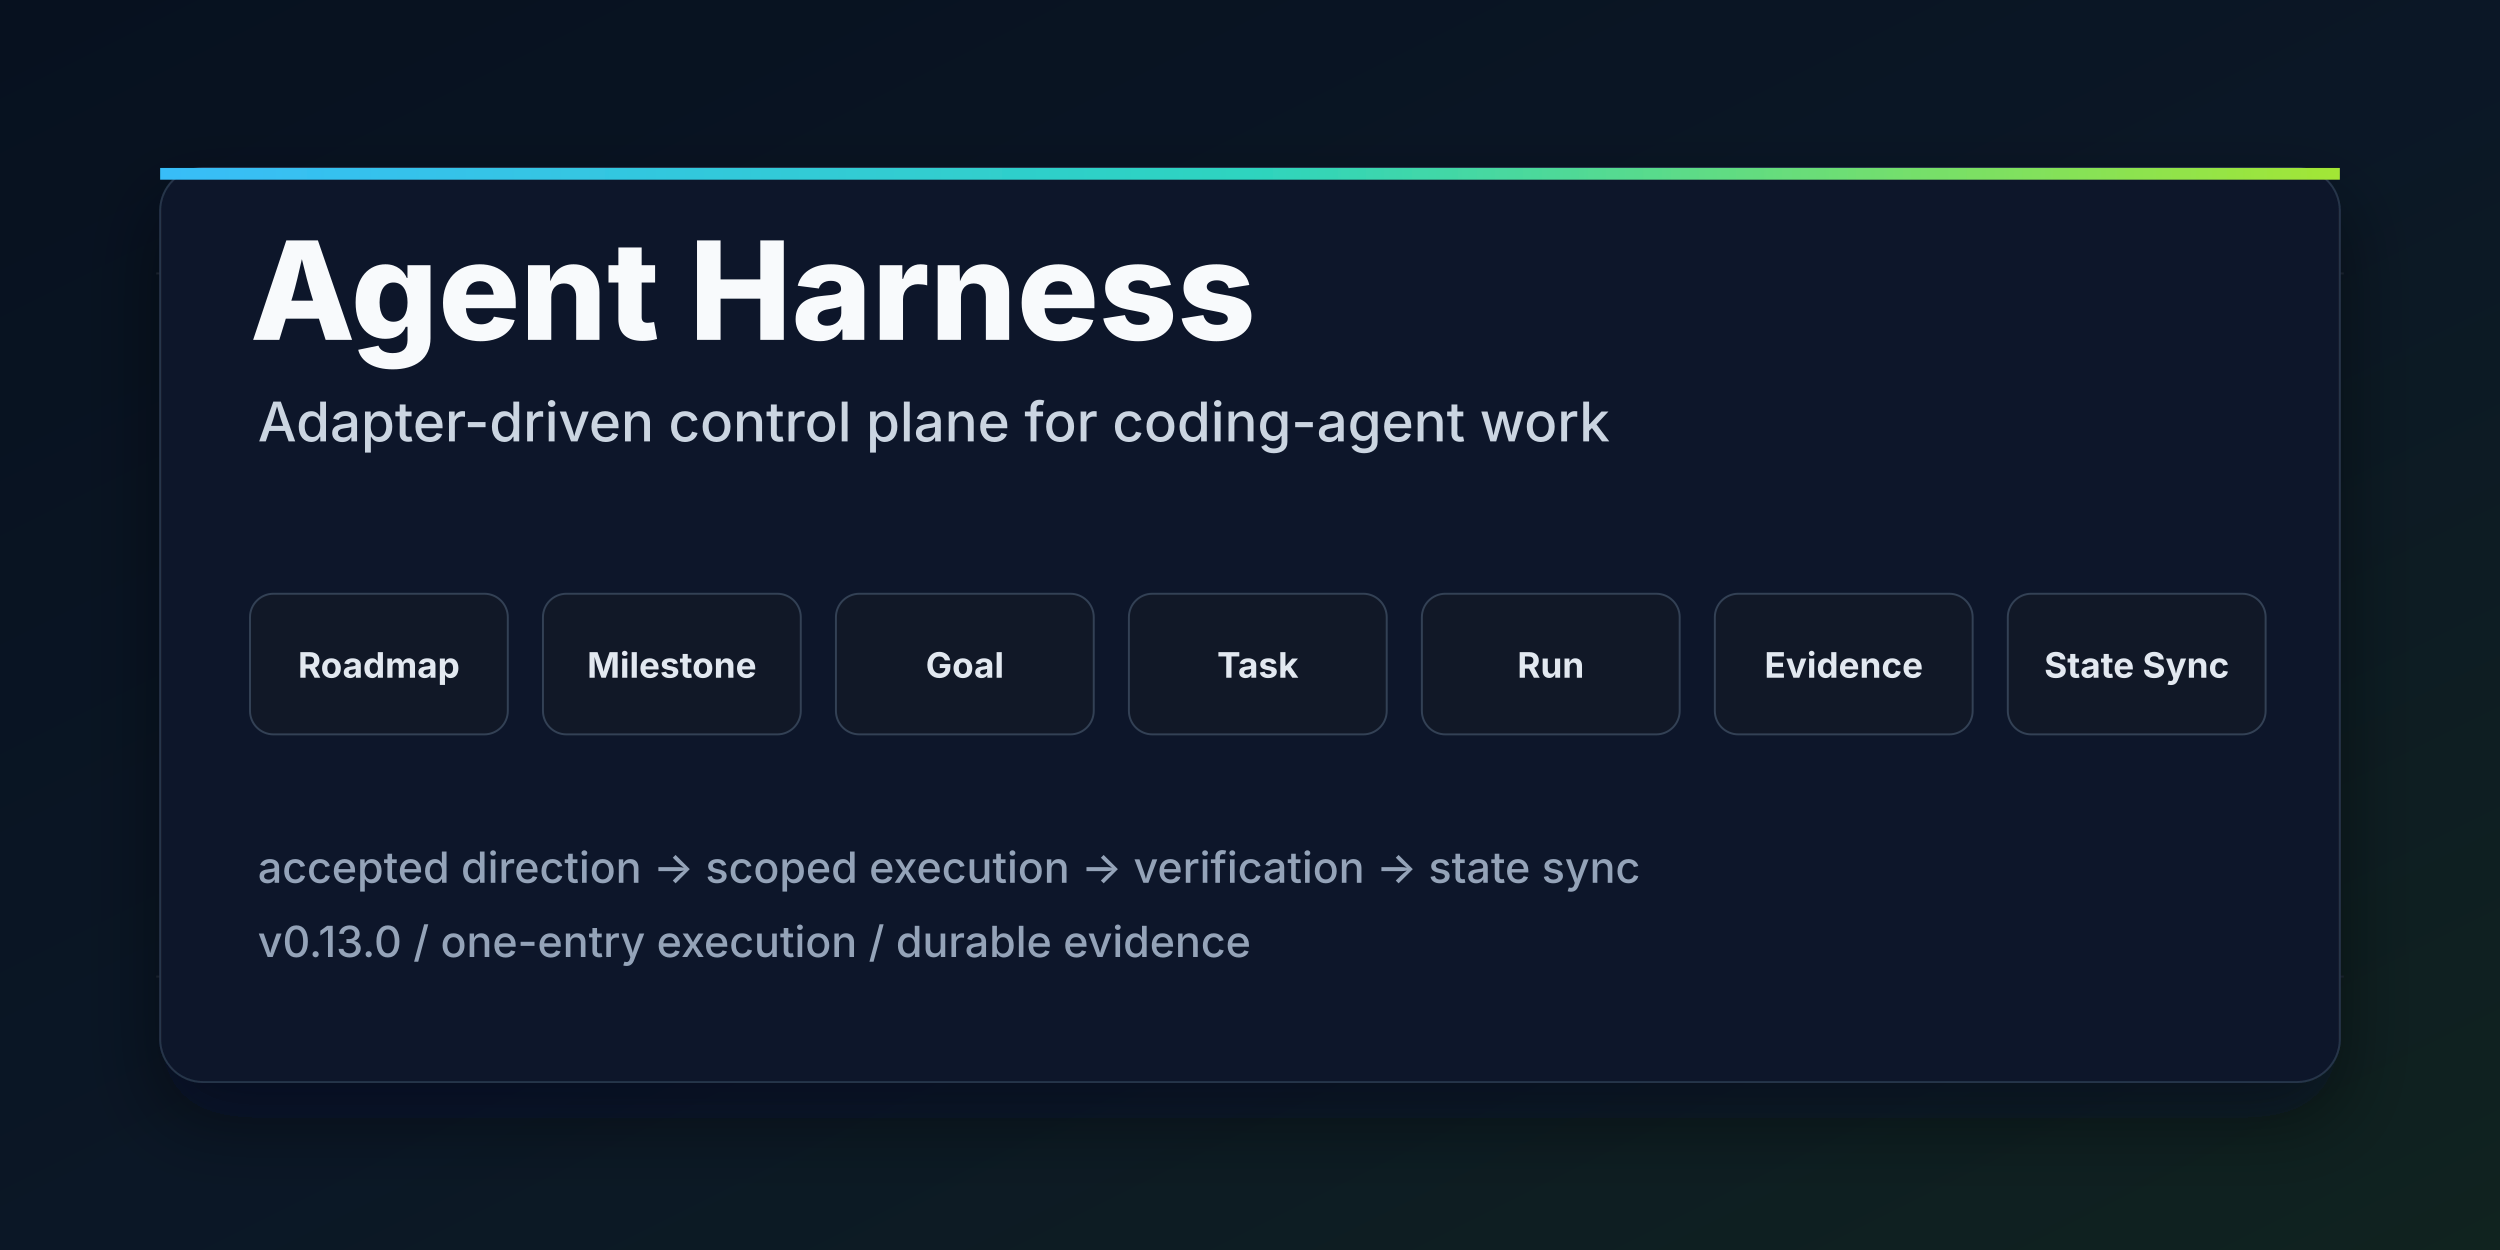
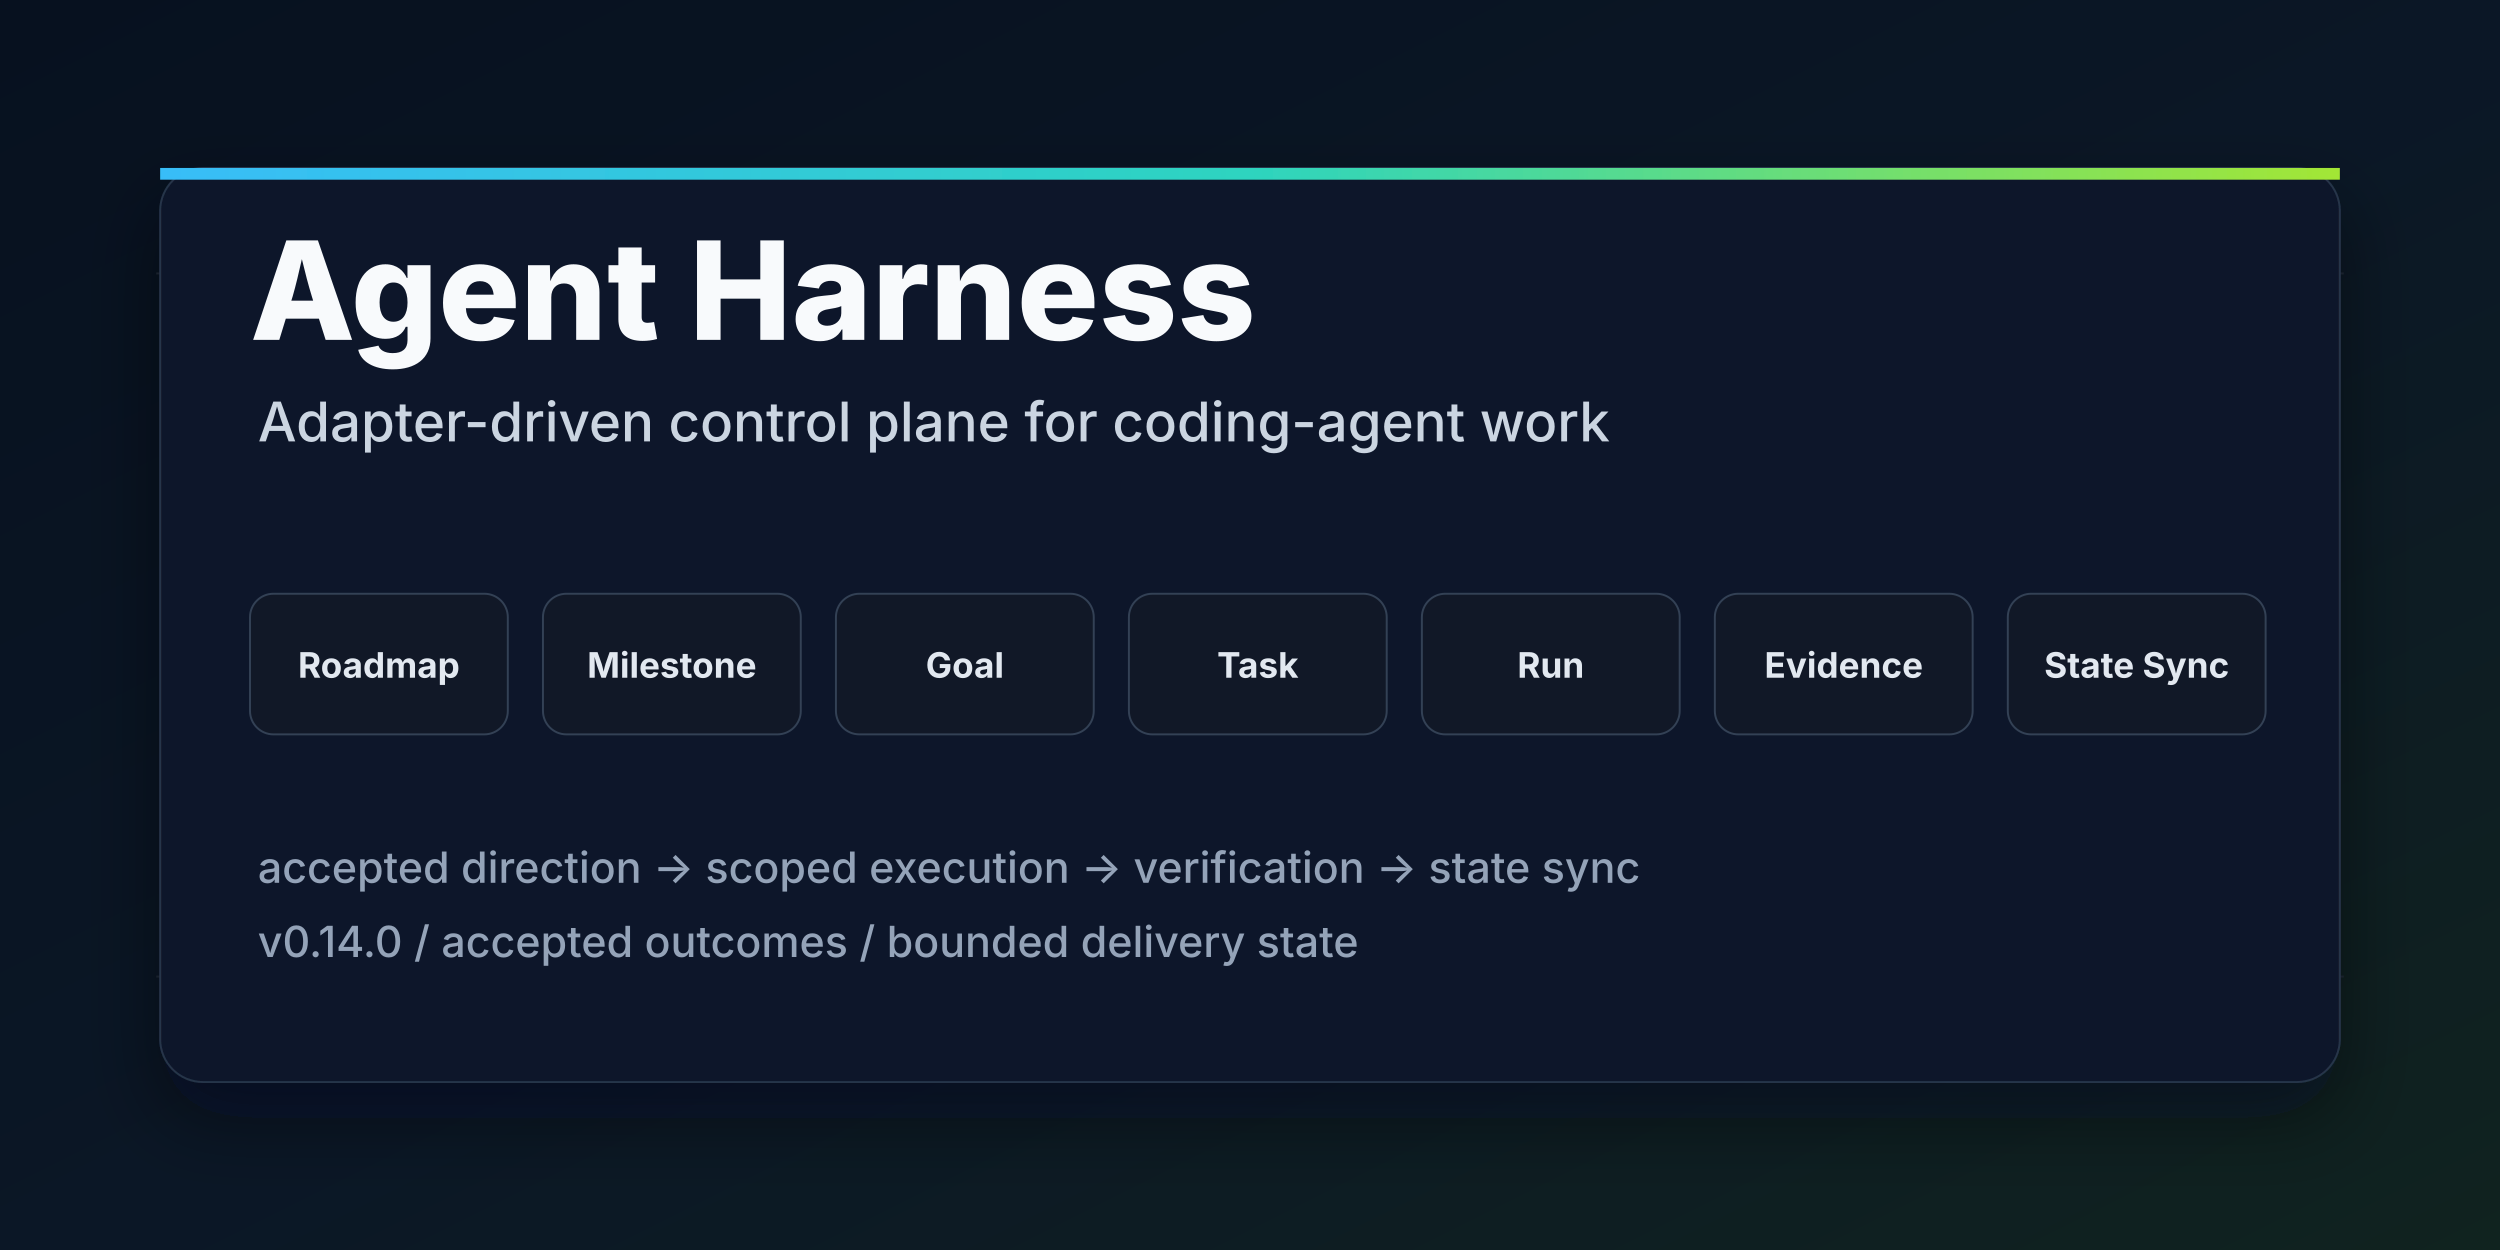
<svg xmlns="http://www.w3.org/2000/svg" width="1280" height="640" viewBox="0 0 1280 640" role="img" aria-labelledby="title desc">
  <defs>
    <linearGradient id="bg" x1="0" y1="0" x2="1" y2="1">
      <stop offset="0" stop-color="#07111f" />
      <stop offset="0.52" stop-color="#0b1726" />
      <stop offset="1" stop-color="#10231f" />
    </linearGradient>
    <linearGradient id="line" x1="0" y1="0" x2="1" y2="0">
      <stop offset="0" stop-color="#38bdf8" />
      <stop offset="0.5" stop-color="#2dd4bf" />
      <stop offset="1" stop-color="#a3e635" />
    </linearGradient>
    <filter id="soft" x="-20%" y="-20%" width="140%" height="140%">
      <feDropShadow dx="0" dy="18" stdDeviation="20" flood-color="#020617" flood-opacity="0.45" />
    </filter>
  </defs>
  <rect width="1280" height="640" fill="url(#bg)" />
  <path d="M80 500H1200" stroke="#1f2937" stroke-width="1" />
  <path d="M80 140H1200" stroke="#1f2937" stroke-width="1" />
  <path d="M132 498V142M372 498V142M612 498V142M852 498V142M1092 498V142" stroke="#142033" stroke-width="1" />
  <g filter="url(#soft)">
    <rect x="82" y="86" width="1116" height="468" rx="22" fill="#0f172a" stroke="#263449" />
    <rect x="82" y="86" width="1116" height="6" fill="url(#line)" />
  </g>
  <text x="128" y="174" fill="#f8fafc" font-family="Inter, ui-sans-serif, system-ui, -apple-system, BlinkMacSystemFont, Segoe UI, sans-serif" font-size="70" font-weight="760" letter-spacing="0">Agent Harness</text>
  <text x="132" y="226" fill="#cbd5e1" font-family="Inter, ui-sans-serif, system-ui, -apple-system, BlinkMacSystemFont, Segoe UI, sans-serif" font-size="28" font-weight="500" letter-spacing="0">Adapter-driven control plane for coding-agent work</text>
  <g font-family="Inter, ui-sans-serif, system-ui, -apple-system, BlinkMacSystemFont, Segoe UI, sans-serif" font-size="18" font-weight="700" text-anchor="middle">
    <rect x="128" y="304" width="132" height="72" rx="12" fill="#111827" stroke="#334155" />
    <text x="194" y="347" fill="#e2e8f0">Roadmap</text>
    <rect x="278" y="304" width="132" height="72" rx="12" fill="#111827" stroke="#334155" />
    <text x="344" y="347" fill="#e2e8f0">Milestone</text>
    <rect x="428" y="304" width="132" height="72" rx="12" fill="#111827" stroke="#334155" />
    <text x="494" y="347" fill="#e2e8f0">Goal</text>
    <rect x="578" y="304" width="132" height="72" rx="12" fill="#111827" stroke="#334155" />
    <text x="644" y="347" fill="#e2e8f0">Task</text>
    <rect x="728" y="304" width="132" height="72" rx="12" fill="#111827" stroke="#334155" />
    <text x="794" y="347" fill="#e2e8f0">Run</text>
    <rect x="878" y="304" width="132" height="72" rx="12" fill="#111827" stroke="#334155" />
    <text x="944" y="347" fill="#e2e8f0">Evidence</text>
    <rect x="1028" y="304" width="132" height="72" rx="12" fill="#111827" stroke="#334155" />
    <text x="1094" y="347" fill="#e2e8f0">State Sync</text>
  </g>
  <g stroke="url(#line)" stroke-width="5" stroke-linecap="round" fill="none">
    <path d="M260 340H274" />
    <path d="M410 340H424" />
    <path d="M560 340H574" />
    <path d="M710 340H724" />
    <path d="M860 340H874" />
    <path d="M1010 340H1024" />
  </g>
  <g fill="#94a3b8" font-family="Inter, ui-sans-serif, system-ui, -apple-system, BlinkMacSystemFont, Segoe UI, sans-serif" font-size="22" font-weight="520">
    <text x="132" y="452">accepted direction -&gt; scoped execution -&gt; verification -&gt; state sync</text>
-     <text x="132" y="490">v0.13.0 / one-entry execution / durable evidence</text>
+     <text x="132" y="490">v0.14.0 / accepted outcomes / bounded delivery state</text>
  </g>
</svg>
